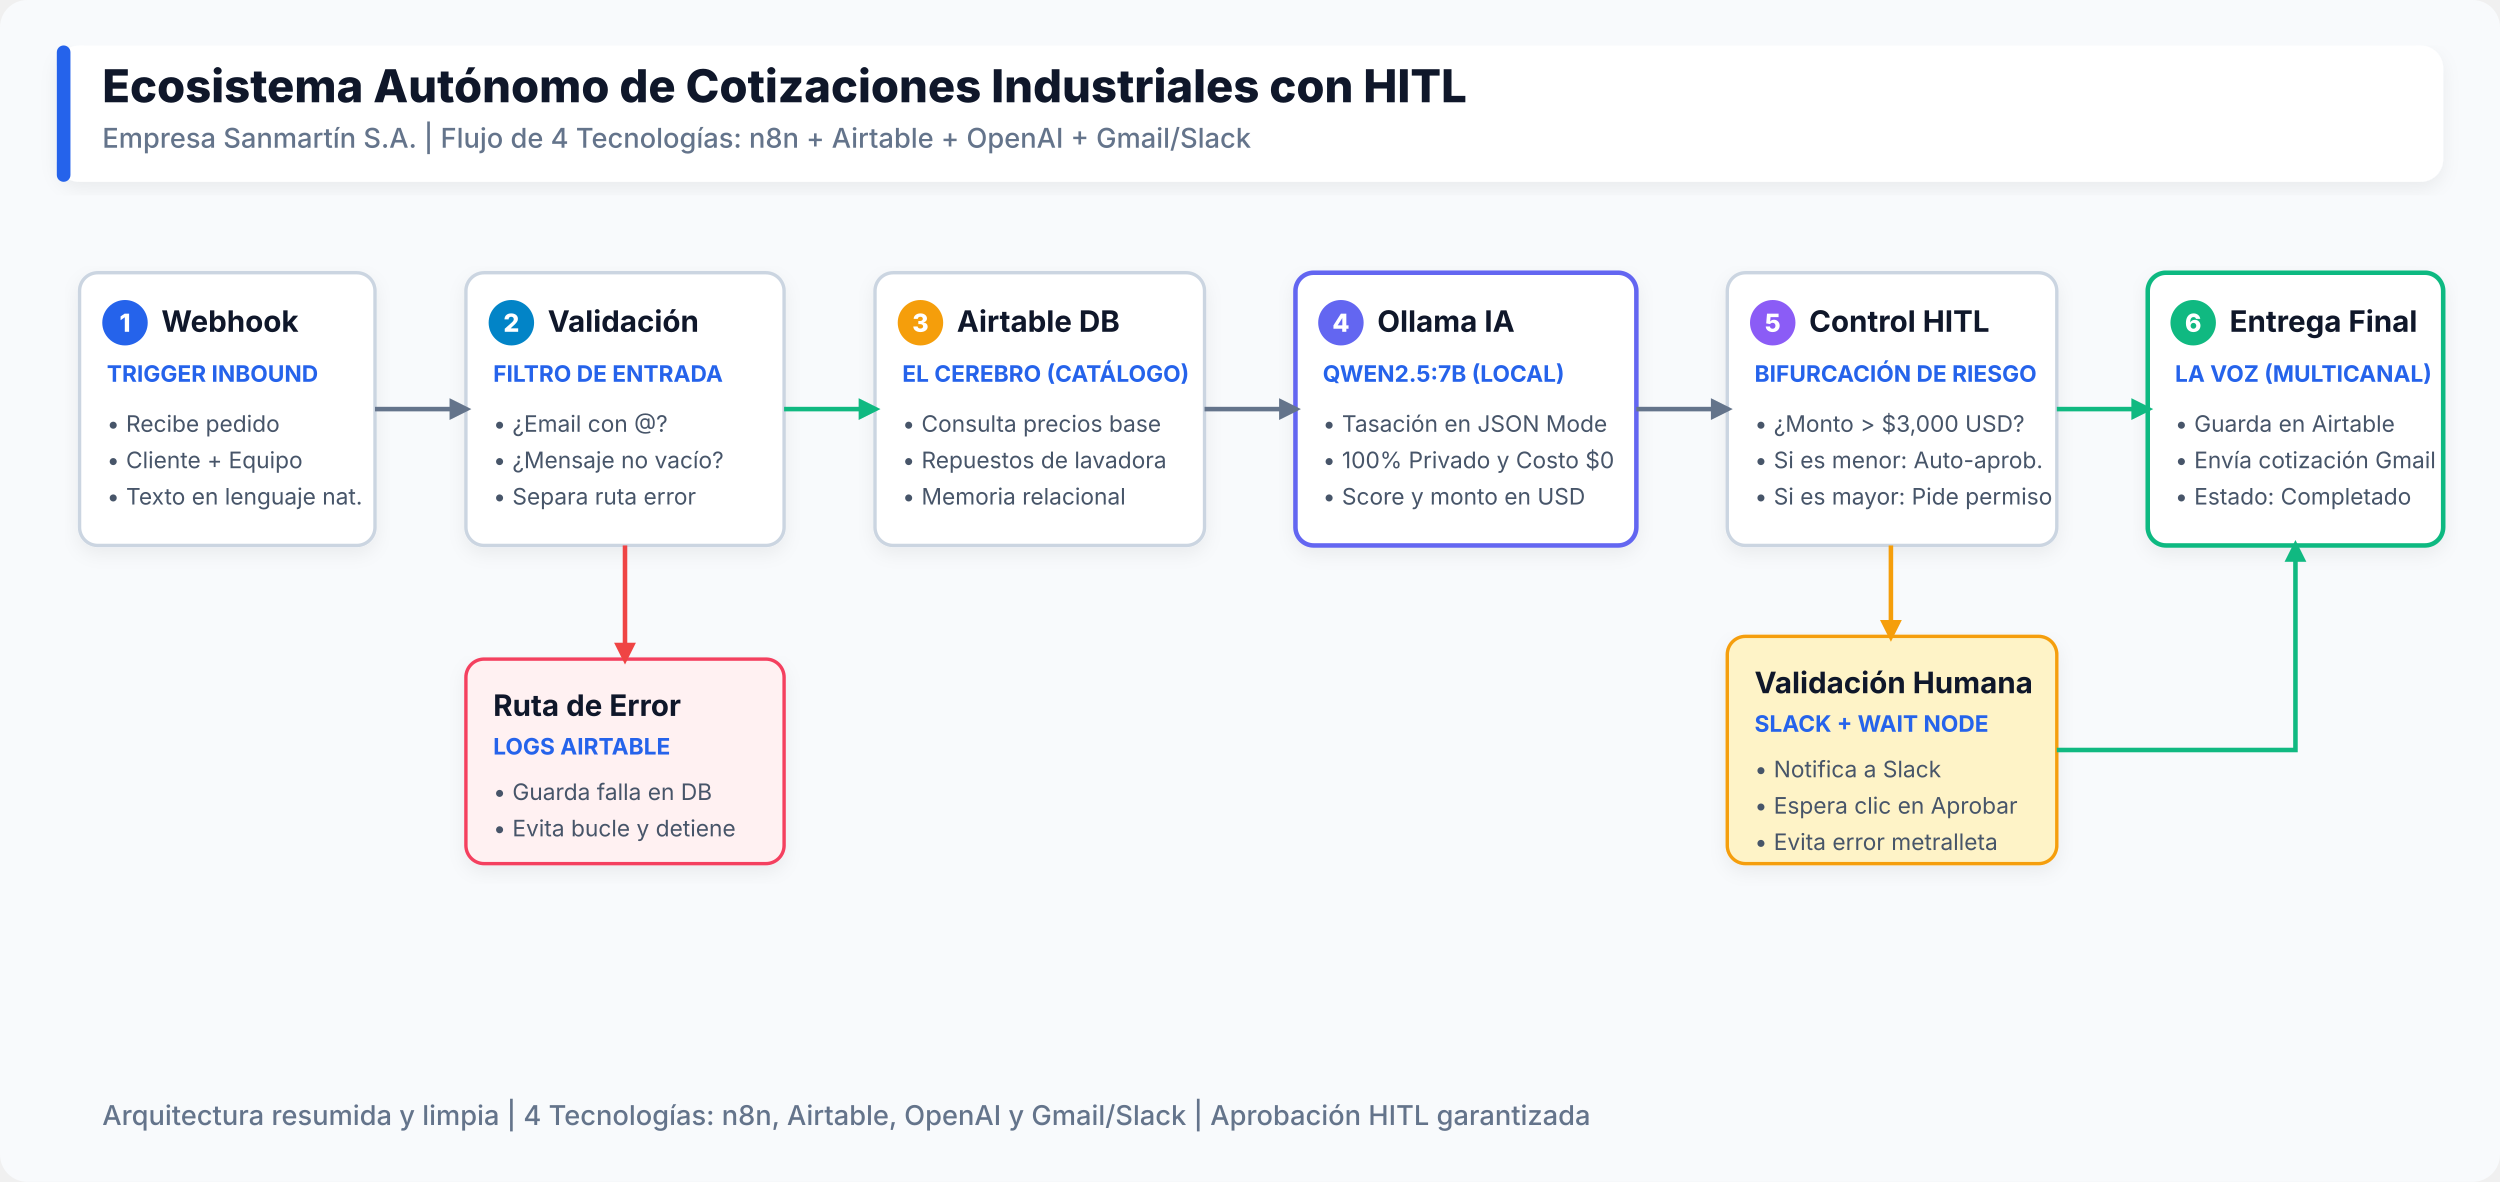
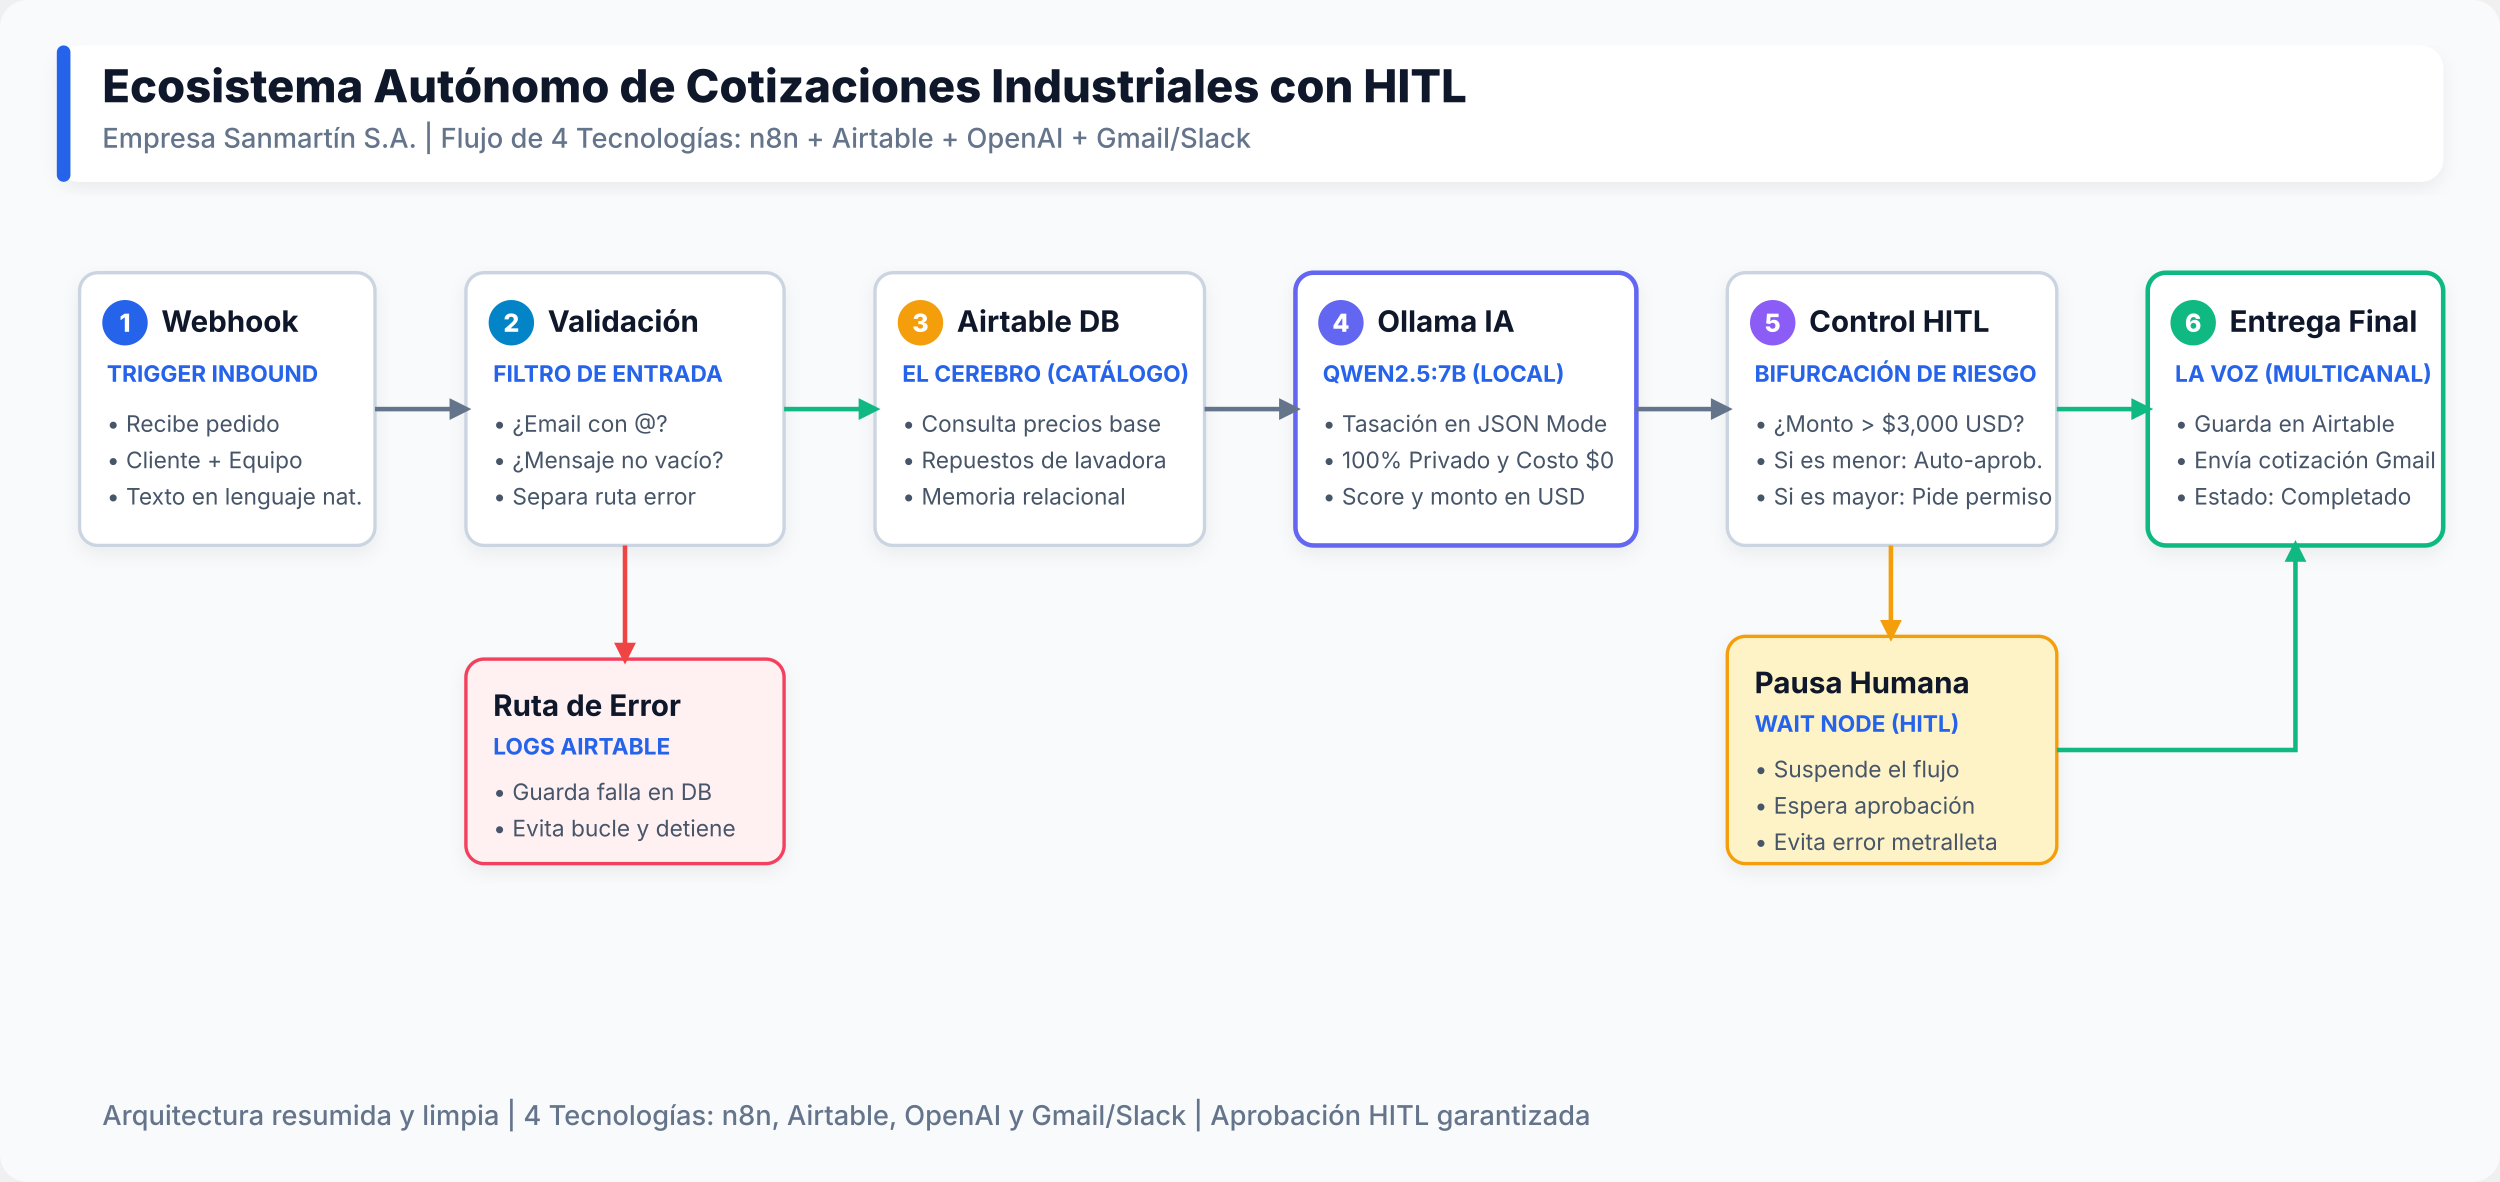
<svg xmlns="http://www.w3.org/2000/svg" viewBox="0 0 1100 520" width="100%" height="100%">
  <defs>
    <style>
      .main-title { font-family: 'Segoe UI', Inter, sans-serif; font-size: 20px; font-weight: 800; fill: #0f172a; }
      .sub-title { font-family: 'Segoe UI', Inter, sans-serif; font-size: 12px; font-weight: 500; fill: #64748b; }
      .node-num { font-family: 'Segoe UI', Inter, sans-serif; font-size: 11px; font-weight: 800; fill: #ffffff; }
      .node-title { font-family: 'Segoe UI', Inter, sans-serif; font-size: 13px; font-weight: 700; fill: #0f172a; }
      .node-tech { font-family: 'Segoe UI', Inter, sans-serif; font-size: 10px; font-weight: 700; fill: #2563eb; }
      .node-desc { font-family: 'Segoe UI', Inter, sans-serif; font-size: 10px; fill: #475569; }
      .link-label { font-family: 'Segoe UI', Inter, sans-serif; font-size: 9px; font-weight: 700; fill: #64748b; }
    </style>
    <filter id="card-shadow" x="-5%" y="-5%" width="110%" height="115%">
      <feDropShadow dx="0" dy="3" stdDeviation="4" flood-color="#0f172a" flood-opacity="0.06" />
    </filter>
    <marker id="arrowhead" viewBox="0 0 10 10" refX="6" refY="5" markerWidth="6" markerHeight="6" orient="auto-start-reverse">
      <path d="M 0 1 L 8 5 L 0 9 z" fill="#64748b" />
    </marker>
    <marker id="arrow-hitl" viewBox="0 0 10 10" refX="6" refY="5" markerWidth="6" markerHeight="6" orient="auto-start-reverse">
      <path d="M 0 1 L 8 5 L 0 9 z" fill="#f59e0b" />
    </marker>
    <marker id="arrow-err" viewBox="0 0 10 10" refX="6" refY="5" markerWidth="6" markerHeight="6" orient="auto-start-reverse">
      <path d="M 0 1 L 8 5 L 0 9 z" fill="#ef4444" />
    </marker>
    <marker id="arrow-green" viewBox="0 0 10 10" refX="6" refY="5" markerWidth="6" markerHeight="6" orient="auto-start-reverse">
      <path d="M 0 1 L 8 5 L 0 9 z" fill="#10b981" />
    </marker>
  </defs>
  <rect width="1100" height="520" fill="#f8fafc" rx="12" />
  <rect x="25" y="20" width="1050" height="60" rx="10" fill="#ffffff" filter="url(#card-shadow)" />
  <rect x="25" y="20" width="6" height="60" rx="3" fill="#2563eb" />
  <text x="45" y="45" class="main-title">Ecosistema Autónomo de Cotizaciones Industriales con HITL</text>
  <text x="45" y="65" class="sub-title">Empresa Sanmartín S.A. | Flujo de 4 Tecnologías: n8n + Airtable + OpenAI + Gmail/Slack</text>
  <g transform="translate(35, 120)">
    <rect width="130" height="120" rx="8" fill="#ffffff" stroke="#cbd5e1" stroke-width="1.5" filter="url(#card-shadow)" />
    <circle cx="20" cy="22" r="10" fill="#2563eb" />
    <text x="20" y="26" class="node-num" text-anchor="middle">1</text>
    <text x="36" y="26" class="node-title">Webhook</text>
    <text x="12" y="48" class="node-tech">TRIGGER INBOUND</text>
    <text x="12" y="70" class="node-desc">• Recibe pedido</text>
    <text x="12" y="86" class="node-desc">• Cliente + Equipo</text>
    <text x="12" y="102" class="node-desc">• Texto en lenguaje nat.</text>
  </g>
  <g transform="translate(205, 120)">
    <rect width="140" height="120" rx="8" fill="#ffffff" stroke="#cbd5e1" stroke-width="1.5" filter="url(#card-shadow)" />
    <circle cx="20" cy="22" r="10" fill="#0284c7" />
    <text x="20" y="26" class="node-num" text-anchor="middle">2</text>
    <text x="36" y="26" class="node-title">Validación</text>
    <text x="12" y="48" class="node-tech" fill="#0284c7">FILTRO DE ENTRADA</text>
    <text x="12" y="70" class="node-desc">• ¿Email con @?</text>
    <text x="12" y="86" class="node-desc">• ¿Mensaje no vacío?</text>
    <text x="12" y="102" class="node-desc">• Separa ruta error</text>
  </g>
  <g transform="translate(205, 290)">
    <rect width="140" height="90" rx="8" fill="#fff1f2" stroke="#f43f5e" stroke-width="1.5" filter="url(#card-shadow)" />
    <text x="12" y="25" class="node-title" fill="#9f1239">Ruta de Error</text>
    <text x="12" y="42" class="node-tech" fill="#be123c">LOGS AIRTABLE</text>
    <text x="12" y="62" class="node-desc">• Guarda falla en DB</text>
    <text x="12" y="78" class="node-desc">• Evita bucle y detiene</text>
  </g>
  <g transform="translate(385, 120)">
    <rect width="145" height="120" rx="8" fill="#ffffff" stroke="#cbd5e1" stroke-width="1.5" filter="url(#card-shadow)" />
    <circle cx="20" cy="22" r="10" fill="#f59e0b" />
    <text x="20" y="26" class="node-num" text-anchor="middle">3</text>
    <text x="36" y="26" class="node-title">Airtable DB</text>
    <text x="12" y="48" class="node-tech" fill="#d97706">EL CEREBRO (CATÁLOGO)</text>
    <text x="12" y="70" class="node-desc">• Consulta precios base</text>
    <text x="12" y="86" class="node-desc">• Repuestos de lavadora</text>
    <text x="12" y="102" class="node-desc">• Memoria relacional</text>
  </g>
  <g transform="translate(570, 120)">
    <rect width="150" height="120" rx="8" fill="#ffffff" stroke="#6366f1" stroke-width="2" filter="url(#card-shadow)" />
    <circle cx="20" cy="22" r="10" fill="#6366f1" />
    <text x="20" y="26" class="node-num" text-anchor="middle">4</text>
    <text x="36" y="26" class="node-title">Ollama IA</text>
    <text x="12" y="48" class="node-tech" fill="#4f46e5">QWEN2.5:7B (LOCAL)</text>
    <text x="12" y="70" class="node-desc">• Tasación en JSON Mode</text>
    <text x="12" y="86" class="node-desc">• 100% Privado y Costo $0</text>
    <text x="12" y="102" class="node-desc">• Score y monto en USD</text>
  </g>
  <g transform="translate(760, 120)">
    <rect width="145" height="120" rx="8" fill="#ffffff" stroke="#cbd5e1" stroke-width="1.5" filter="url(#card-shadow)" />
    <circle cx="20" cy="22" r="10" fill="#8b5cf6" />
    <text x="20" y="26" class="node-num" text-anchor="middle">5</text>
    <text x="36" y="26" class="node-title">Control HITL</text>
    <text x="12" y="48" class="node-tech" fill="#7c3aed">BIFURCACIÓN DE RIESGO</text>
    <text x="12" y="70" class="node-desc">• ¿Monto &gt; $3,000 USD?</text>
    <text x="12" y="86" class="node-desc">• Si es menor: Auto-aprob.</text>
    <text x="12" y="102" class="node-desc">• Si es mayor: Pide permiso</text>
  </g>
  <g transform="translate(760, 280)">
    <rect width="145" height="100" rx="8" fill="#fef3c7" stroke="#f59e0b" stroke-width="1.5" filter="url(#card-shadow)" />
-     <text x="12" y="25" class="node-title" fill="#92400e">Validación Humana</text>
-     <text x="12" y="42" class="node-tech" fill="#b45309">SLACK + WAIT NODE</text>
-     <text x="12" y="62" class="node-desc">• Notifica a Slack</text>
-     <text x="12" y="78" class="node-desc">• Espera clic en Aprobar</text>
+     <text x="12" y="25" class="node-title" fill="#92400e">Pausa Humana</text>
+     <text x="12" y="42" class="node-tech" fill="#b45309">WAIT NODE (HITL)</text>
+     <text x="12" y="62" class="node-desc">• Suspende el flujo</text>
+     <text x="12" y="78" class="node-desc">• Espera aprobación</text>
    <text x="12" y="94" class="node-desc">• Evita error metralleta</text>
  </g>
  <g transform="translate(945, 120)">
    <rect width="130" height="120" rx="8" fill="#ffffff" stroke="#10b981" stroke-width="2" filter="url(#card-shadow)" />
    <circle cx="20" cy="22" r="10" fill="#10b981" />
    <text x="20" y="26" class="node-num" text-anchor="middle">6</text>
    <text x="36" y="26" class="node-title">Entrega Final</text>
    <text x="12" y="48" class="node-tech" fill="#059669">LA VOZ (MULTICANAL)</text>
    <text x="12" y="70" class="node-desc">• Guarda en Airtable</text>
    <text x="12" y="86" class="node-desc">• Envía cotización Gmail</text>
    <text x="12" y="102" class="node-desc">• Estado: Completado</text>
  </g>
  <line x1="165" y1="180" x2="205" y2="180" stroke="#64748b" stroke-width="2" marker-end="url(#arrowhead)" />
  <line x1="345" y1="180" x2="385" y2="180" stroke="#10b981" stroke-width="2" marker-end="url(#arrow-green)" />
  <line x1="275" y1="240" x2="275" y2="290" stroke="#ef4444" stroke-width="2" marker-end="url(#arrow-err)" />
  <line x1="530" y1="180" x2="570" y2="180" stroke="#64748b" stroke-width="2" marker-end="url(#arrowhead)" />
  <line x1="720" y1="180" x2="760" y2="180" stroke="#64748b" stroke-width="2" marker-end="url(#arrowhead)" />
  <line x1="905" y1="180" x2="945" y2="180" stroke="#10b981" stroke-width="2" marker-end="url(#arrow-green)" />
  <line x1="832" y1="240" x2="832" y2="280" stroke="#f59e0b" stroke-width="2" marker-end="url(#arrow-hitl)" />
  <path d="M 905 330 L 1010 330 L 1010 240" fill="none" stroke="#10b981" stroke-width="2" marker-end="url(#arrow-green)" />
  <text x="45" y="495" class="sub-title">Arquitectura resumida y limpia | 4 Tecnologías: n8n, Airtable, OpenAI y Gmail/Slack | Aprobación HITL garantizada</text>
</svg>
